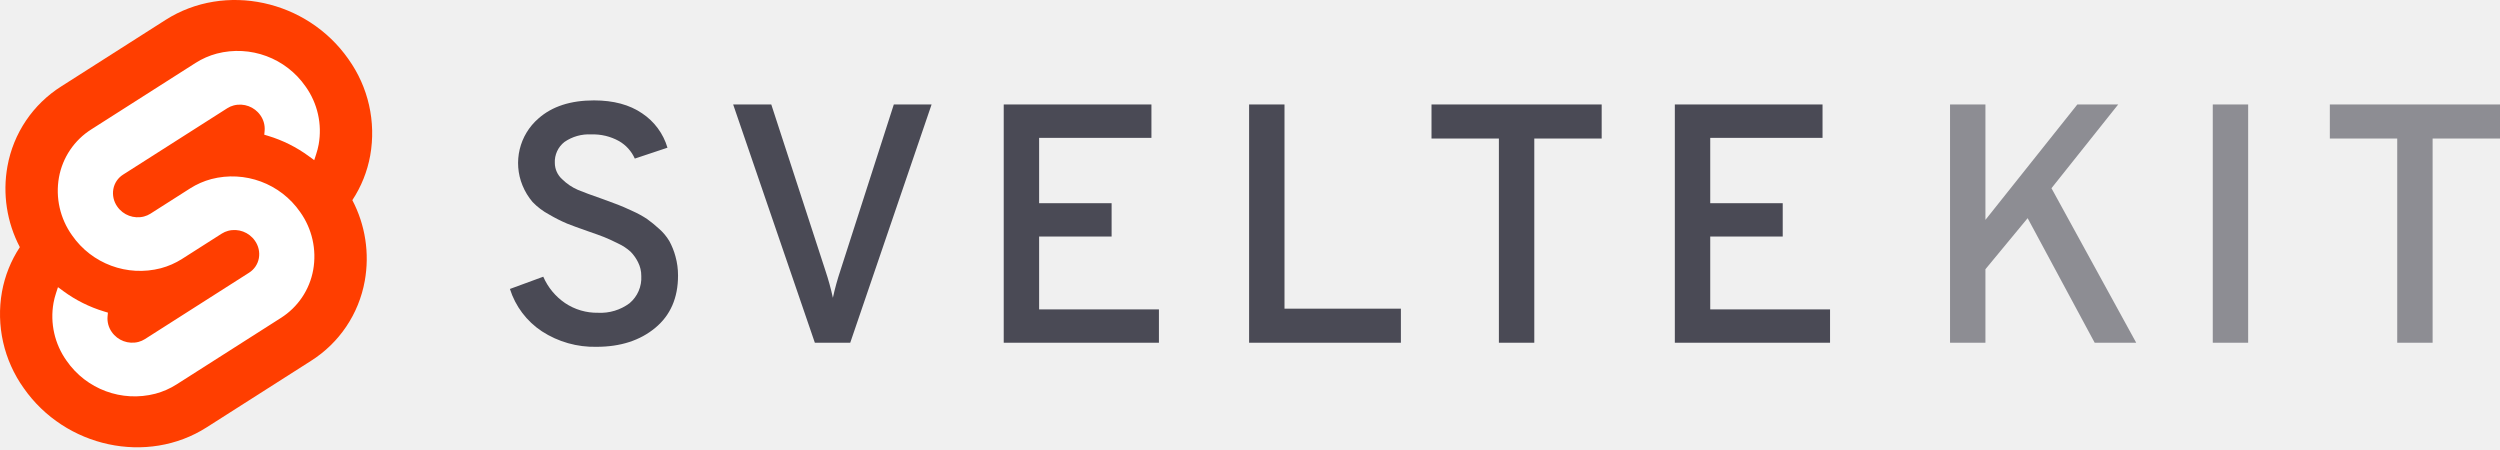
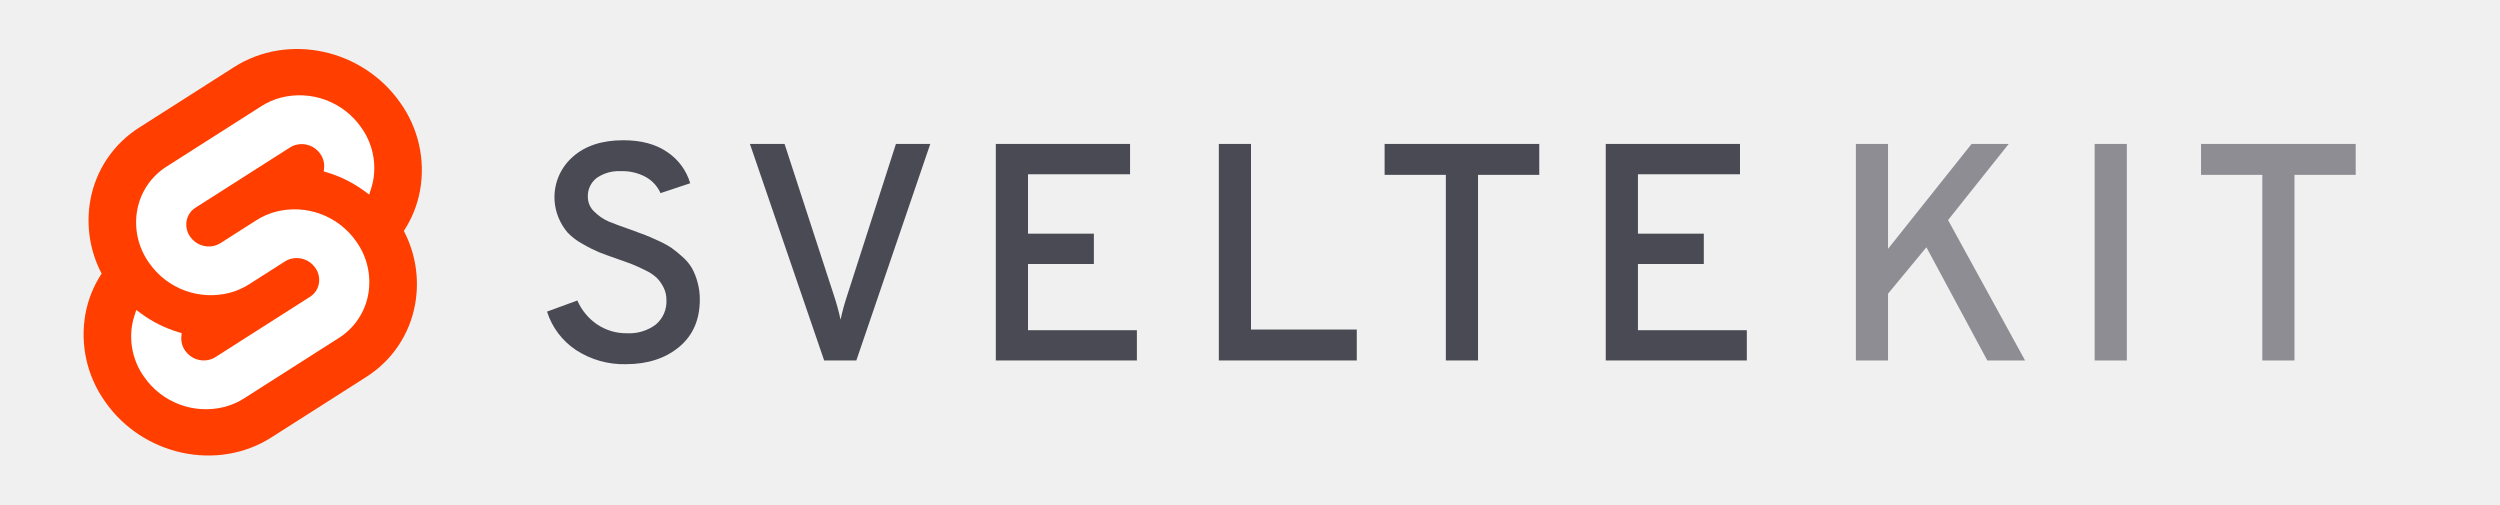
- <svg xmlns="http://www.w3.org/2000/svg" width="512px" height="92px" viewBox="0 0 512 92" version="1.1" preserveAspectRatio="xMidYMid">
-   <g>
-     <path d="M428.99,70.191 L415.26,44.681 L406.617,55.136 L406.617,70.191 L399.368,70.191 L399.368,21.401 L406.617,21.401 L406.617,45.029 L425.436,21.401 L433.8,21.401 L420.141,38.547 L437.495,70.191 L428.99,70.191 Z M453.175,70.191 L453.175,21.401 L460.423,21.401 L460.423,70.191 L453.175,70.191 Z M498.2,28.371 L498.2,70.191 L490.951,70.191 L490.951,28.371 L477.151,28.371 L477.151,21.401 L512,21.401 L512,28.371 L498.2,28.371 Z" fill="#8D8D93" />
-     <path d="M122.204,71.027 C118.23,71.127 114.318,70.021 110.983,67.856 C107.868,65.801 105.554,62.737 104.431,59.178 L111.261,56.669 C112.209,58.854 113.756,60.725 115.723,62.067 C117.72,63.406 120.08,64.099 122.484,64.054 C124.795,64.175 127.075,63.484 128.931,62.102 C130.568,60.728 131.459,58.661 131.335,56.527 C131.345,55.546 131.117,54.577 130.673,53.703 C130.286,52.921 129.781,52.204 129.174,51.577 C128.408,50.878 127.538,50.302 126.596,49.869 C125.433,49.289 124.469,48.848 123.703,48.545 C122.936,48.242 121.81,47.835 120.322,47.325 C118.464,46.675 117.07,46.164 116.141,45.792 C114.882,45.257 113.66,44.64 112.482,43.945 C111.213,43.272 110.06,42.402 109.066,41.366 C108.206,40.355 107.512,39.214 107.011,37.985 C105.035,33.181 106.353,27.652 110.282,24.255 C113.07,21.793 116.857,20.561 121.642,20.561 C125.639,20.561 128.926,21.444 131.505,23.209 C134.009,24.874 135.847,27.366 136.698,30.25 L130.007,32.479 C129.335,30.969 128.2,29.712 126.766,28.89 C125.032,27.928 123.067,27.457 121.085,27.53 C119.142,27.419 117.216,27.958 115.613,29.064 C114.285,30.094 113.544,31.707 113.628,33.386 C113.639,34.668 114.197,35.885 115.16,36.731 C116.086,37.643 117.174,38.376 118.367,38.892 C119.483,39.356 121.18,39.983 123.456,40.773 C124.848,41.285 125.882,41.668 126.556,41.923 C127.231,42.178 128.218,42.607 129.519,43.212 C130.561,43.673 131.564,44.22 132.516,44.848 C133.368,45.461 134.183,46.124 134.955,46.834 C135.796,47.563 136.514,48.422 137.082,49.378 C137.623,50.37 138.044,51.423 138.336,52.514 C138.692,53.796 138.868,55.122 138.86,56.453 C138.86,61.007 137.303,64.573 134.189,67.151 C131.076,69.729 127.081,71.021 122.204,71.027 Z M166.881,70.191 L150.153,21.401 L157.96,21.401 L169.042,55.414 C169.654,57.244 170.166,59.105 170.575,60.991 C170.983,59.105 171.495,57.243 172.109,55.414 L183.051,21.401 L190.787,21.401 L174.129,70.191 L166.881,70.191 Z M205.563,70.191 L205.563,21.401 L235.813,21.401 L235.813,28.232 L212.812,28.232 L212.812,41.614 L227.658,41.614 L227.658,48.445 L212.812,48.445 L212.812,63.359 L237.349,63.359 L237.349,70.191 L205.563,70.191 Z M255.815,70.191 L255.815,21.401 L263.065,21.401 L263.065,63.22 L286.902,63.22 L286.902,70.191 L255.815,70.191 Z M314.222,28.371 L314.222,70.191 L306.973,70.191 L306.973,28.371 L293.173,28.371 L293.173,21.401 L328.023,21.401 L328.023,28.371 L314.222,28.371 Z M343.005,70.191 L343.005,21.401 L373.255,21.401 L373.255,28.232 L350.257,28.232 L350.257,41.614 L365.102,41.614 L365.102,48.445 L350.257,48.445 L350.257,63.359 L374.794,63.359 L374.794,70.191 L343.005,70.191 Z" fill="#4A4A55" />
-     <g>
-       <path d="M71.366,12.122 C62.86,-0.053 46.059,-3.664 33.913,4.077 L12.58,17.674 C6.752,21.34 2.738,27.291 1.523,34.068 C0.505,39.713 1.399,45.536 4.064,50.615 C2.237,53.385 0.992,56.496 0.403,59.762 C-0.825,66.668 0.781,73.778 4.858,79.486 C13.364,91.662 30.166,95.272 42.311,87.53 L63.644,73.933 C69.472,70.268 73.486,64.317 74.702,57.54 C75.719,51.895 74.825,46.072 72.161,40.992 C73.987,38.222 75.232,35.111 75.821,31.846 C77.049,24.94 75.443,17.829 71.365,12.122" fill="#FF3E00" />
-       <path d="M31.829,80.632 C24.952,82.42 17.691,79.728 13.641,73.89 C11.189,70.458 10.223,66.183 10.961,62.03 C11.085,61.356 11.255,60.69 11.471,60.039 L11.872,58.812 L12.966,59.614 C15.489,61.469 18.311,62.88 21.309,63.786 L22.101,64.026 L22.028,64.818 C21.931,65.944 22.236,67.067 22.889,67.99 C24.108,69.75 26.297,70.561 28.369,70.022 C28.832,69.899 29.273,69.706 29.677,69.45 L51.012,55.849 C52.067,55.184 52.794,54.106 53.016,52.879 C53.237,51.627 52.946,50.339 52.208,49.304 C50.988,47.544 48.8,46.732 46.728,47.27 C46.265,47.393 45.823,47.586 45.419,47.842 L37.277,53.032 C35.938,53.883 34.476,54.525 32.943,54.934 C26.066,56.722 18.805,54.03 14.755,48.192 C12.303,44.76 11.336,40.485 12.074,36.332 C12.808,32.257 15.224,28.679 18.731,26.477 L40.062,12.881 C41.402,12.028 42.864,11.386 44.397,10.976 C51.274,9.188 58.535,11.88 62.585,17.718 C65.037,21.15 66.003,25.425 65.265,29.577 C65.14,30.253 64.969,30.92 64.753,31.572 L64.351,32.799 L63.258,31.998 C60.735,30.143 57.914,28.732 54.916,27.827 L54.122,27.587 L54.196,26.795 C54.292,25.669 53.987,24.546 53.335,23.623 C52.117,21.865 49.93,21.053 47.86,21.591 C47.397,21.714 46.955,21.907 46.551,22.163 L25.214,35.759 C24.159,36.423 23.432,37.501 23.211,38.728 C22.989,39.98 23.28,41.269 24.017,42.304 C25.237,44.064 27.425,44.876 29.497,44.338 C29.96,44.215 30.401,44.022 30.806,43.766 L38.946,38.578 C40.285,37.726 41.747,37.084 43.281,36.674 C50.155,34.887 57.415,37.577 61.465,43.412 C63.917,46.844 64.883,51.119 64.145,55.272 C63.413,59.347 61,62.926 57.495,65.131 L36.163,78.727 C34.824,79.58 33.362,80.222 31.829,80.632" fill="#FFFFFF" />
+ <svg xmlns="http://www.w3.org/2000/svg" id="svelte" viewBox="0 0 688.774 139">
+   <defs>
+     <style>.cls-1{fill:#8d8d93;}.cls-2{fill:#4a4a55;}.cls-3{fill:#ff3e00;}.cls-4{fill:#fff;}</style>
+   </defs>
+   <g id="horizontal">
+     <path id="kit" class="cls-1" d="M547.528,99.316,530.741,68.127,520.173,80.91V99.316h-8.862V39.664h8.862V68.553l23.009-28.889h10.226l-16.7,20.964,21.218,38.688Zm29.569,0V39.664h8.862V99.316Zm55.049-51.13v51.13h-8.863V48.186H606.411V39.664h42.607v8.522Z" />
+     <path id="svelte-2" data-name="svelte" class="cls-2" d="M172.442,100.338a24.076,24.076,0,0,1-13.719-3.877,19.876,19.876,0,0,1-8.011-10.609l8.351-3.068a15.41,15.41,0,0,0,5.455,6.6,14.366,14.366,0,0,0,8.266,2.429,12.137,12.137,0,0,0,7.882-2.386,8.277,8.277,0,0,0,2.94-6.817,7.461,7.461,0,0,0-.81-3.452,10.314,10.314,0,0,0-1.832-2.6,12.342,12.342,0,0,0-3.153-2.088q-2.132-1.063-3.537-1.619t-4.133-1.491q-3.408-1.193-5.112-1.874a38.492,38.492,0,0,1-4.474-2.259,16.522,16.522,0,0,1-4.176-3.153,15.277,15.277,0,0,1-2.513-4.133,14.766,14.766,0,0,1,4-16.787q5.113-4.516,13.889-4.517,7.329,0,12.059,3.238a15.658,15.658,0,0,1,6.348,8.608l-8.18,2.726a9.521,9.521,0,0,0-3.963-4.388,13.306,13.306,0,0,0-6.945-1.663,10.706,10.706,0,0,0-6.69,1.875,6.29,6.29,0,0,0-2.428,5.284,5.511,5.511,0,0,0,1.874,4.09,12.869,12.869,0,0,0,3.92,2.642q2.048.852,6.222,2.3,2.554.939,3.791,1.406t3.622,1.576a25.1,25.1,0,0,1,3.664,2,32.066,32.066,0,0,1,2.983,2.429,12.706,12.706,0,0,1,2.6,3.11,17.342,17.342,0,0,1,1.533,3.834,17.58,17.58,0,0,1,.64,4.816q0,8.352-5.71,13.08T172.442,100.338Zm54.623-1.022L206.613,39.664h9.545L229.707,81.25a64.791,64.791,0,0,1,1.875,6.818,63.829,63.829,0,0,1,1.875-6.818l13.378-41.586h9.459L235.927,99.316Zm47.294,0V39.664h36.984v8.352H283.222V64.377h18.151v8.352H283.222V90.964h30v8.352Zm61.44,0V39.664h8.864v51.13h29.143v8.522Zm71.41-51.13v51.13h-8.863V48.186H381.474V39.664h42.608v8.522ZM442.4,99.316V39.664h36.984v8.352H451.266V64.377h18.15v8.352h-18.15V90.964h30v8.352Z" />
+     <g id="logo">
+       <path id="orange" class="cls-3" d="M110.286,28.319c-10.4-14.885-30.941-19.3-45.792-9.835L38.412,35.108A29.921,29.921,0,0,0,24.893,55.151,31.514,31.514,0,0,0,28,75.382a29.987,29.987,0,0,0-4.476,11.183,31.888,31.888,0,0,0,5.447,24.116c10.4,14.887,30.942,19.3,45.791,9.835l26.083-16.624a29.92,29.92,0,0,0,13.519-20.043,31.529,31.529,0,0,0-3.106-20.232,30,30,0,0,0,4.474-11.182,31.878,31.878,0,0,0-5.447-24.116" />
+       <path id="white" class="cls-4" d="M61.946,112.082a20.72,20.72,0,0,1-22.237-8.243,19.176,19.176,0,0,1-3.276-14.5,18.143,18.143,0,0,1,.623-2.435l.491-1.5,1.337.981a33.633,33.633,0,0,0,10.2,5.1l.969.294-.089.968a5.844,5.844,0,0,0,1.052,3.878,6.24,6.24,0,0,0,6.7,2.485,5.748,5.748,0,0,0,1.6-.7L85.4,81.781A5.43,5.43,0,0,0,87.85,78.15a5.794,5.794,0,0,0-.988-4.371,6.244,6.244,0,0,0-6.7-2.487,5.737,5.737,0,0,0-1.6.7l-9.954,6.345a19.047,19.047,0,0,1-5.3,2.326,20.72,20.72,0,0,1-22.237-8.243,19.171,19.171,0,0,1-3.277-14.5A17.992,17.992,0,0,1,45.932,45.87L72.013,29.247a19.011,19.011,0,0,1,5.3-2.329,20.719,20.719,0,0,1,22.237,8.243,19.176,19.176,0,0,1,3.277,14.5A18.453,18.453,0,0,1,102.2,52.1l-.491,1.5-1.336-.979a33.616,33.616,0,0,0-10.2-5.1l-.97-.294.09-.968a5.859,5.859,0,0,0-1.052-3.878,6.24,6.24,0,0,0-6.695-2.485,5.742,5.742,0,0,0-1.6.7L53.859,57.219a5.425,5.425,0,0,0-2.449,3.63,5.79,5.79,0,0,0,.986,4.372,6.245,6.245,0,0,0,6.7,2.487,5.773,5.773,0,0,0,1.6-.7l9.952-6.342a18.978,18.978,0,0,1,5.3-2.328A20.718,20.718,0,0,1,98.18,66.576a19.171,19.171,0,0,1,3.277,14.5,18,18,0,0,1-8.13,12.054L67.246,109.753a19,19,0,0,1-5.3,2.329" />
    </g>
  </g>
</svg>
